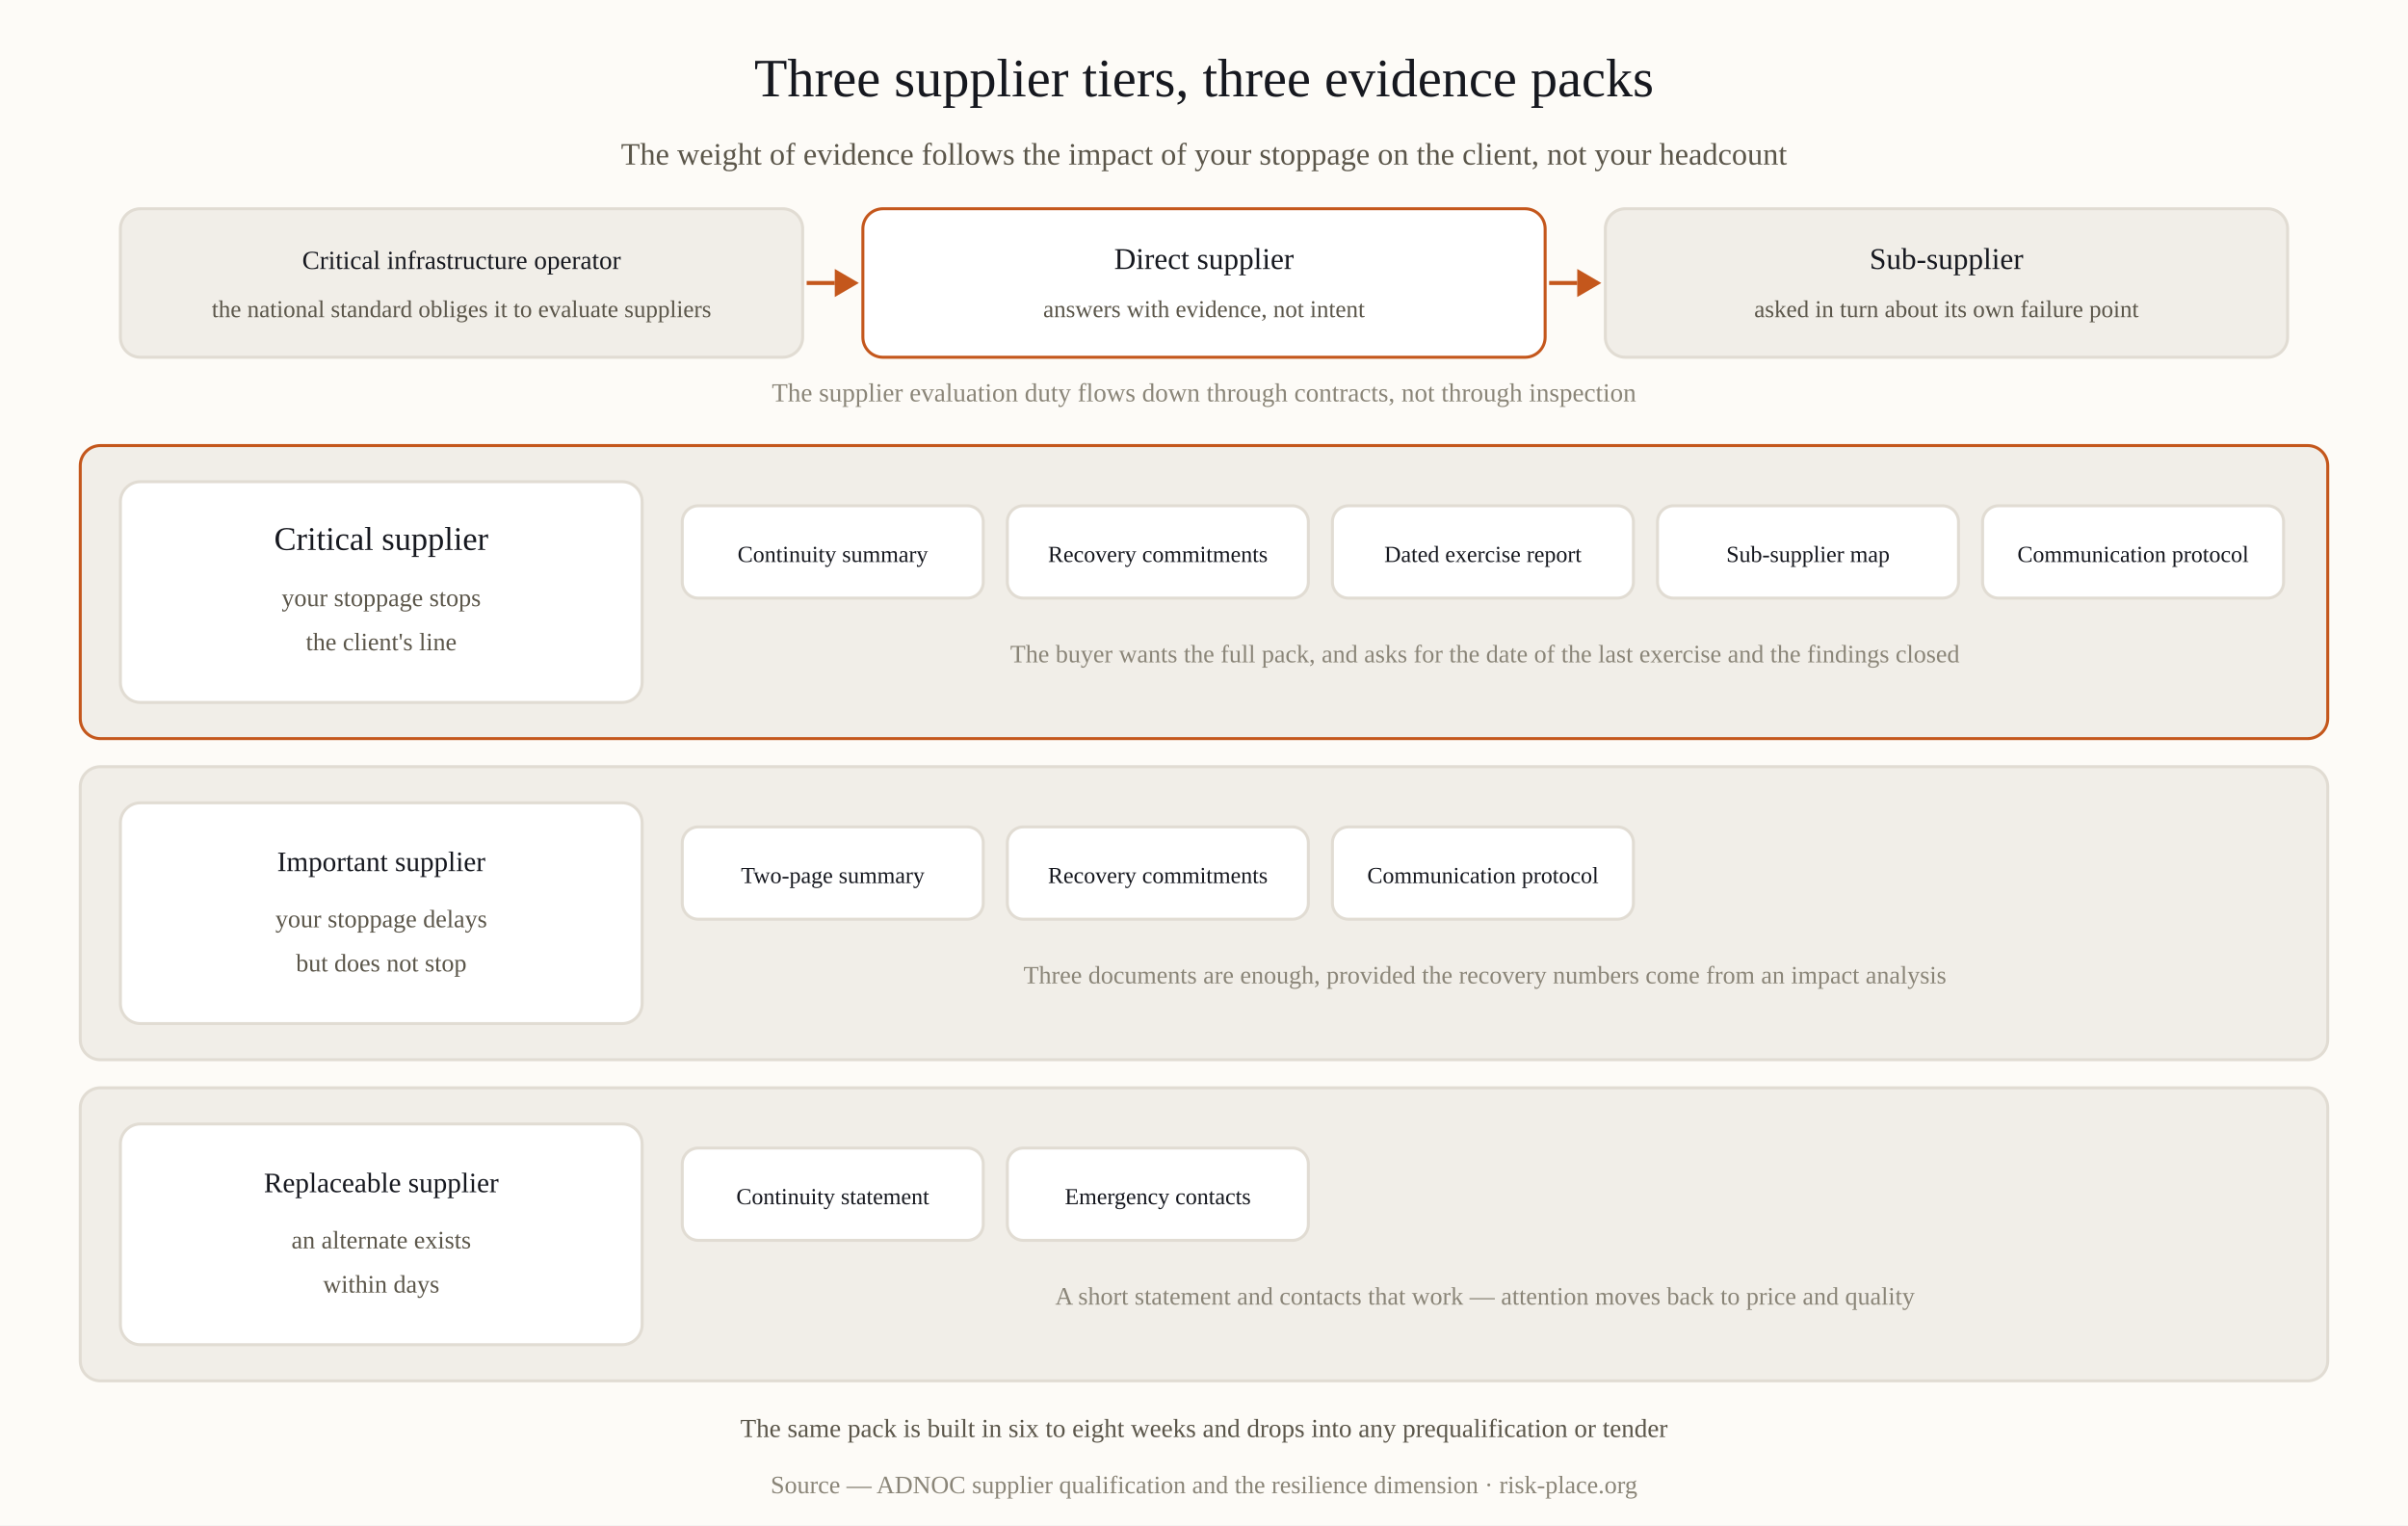
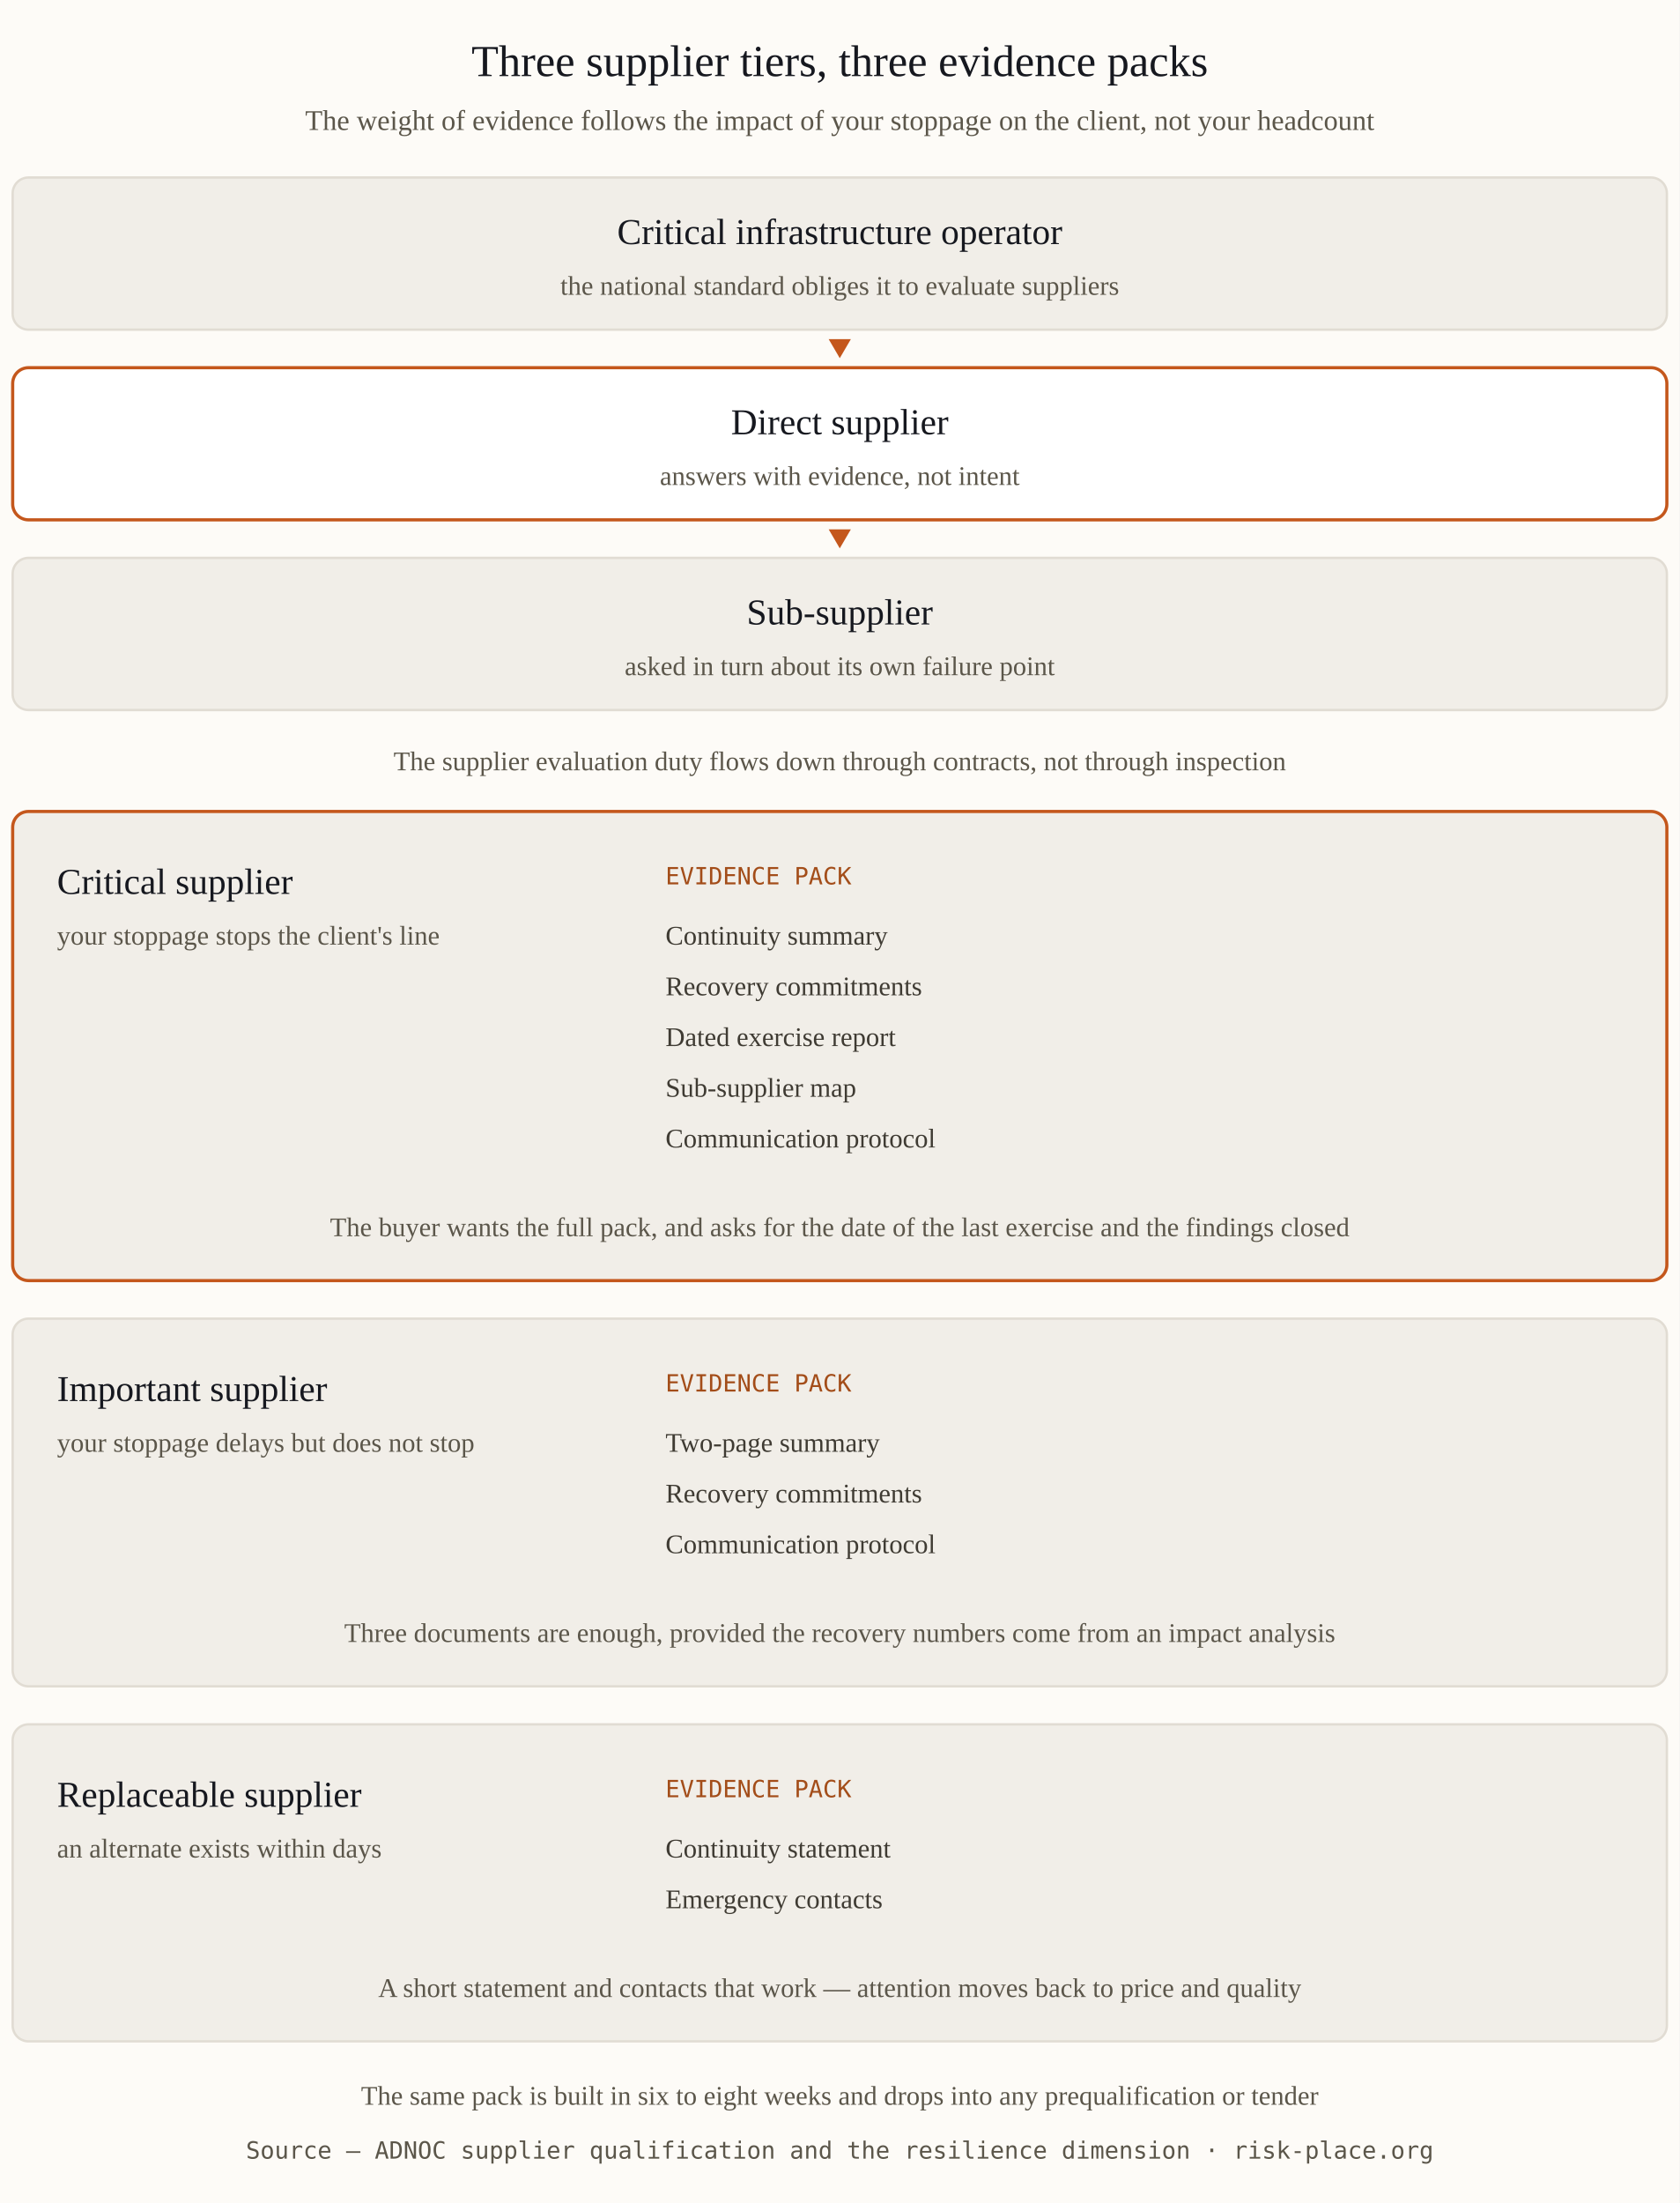
- <svg xmlns="http://www.w3.org/2000/svg" viewBox="0 0 1200 760" width="1200" height="760" role="img" aria-label="How the supplier evaluation duty flows down, and three tiers of continuity evidence">
-   <rect x="0" y="0" width="1200" height="760" fill="#FDFBF7" />
-   <text x="600" y="48" text-anchor="middle" font-family="Georgia,'Times New Roman',serif" font-size="27" fill="#16181F">Three supplier tiers, three evidence packs</text>
-   <text x="600" y="82" text-anchor="middle" font-family="Georgia,'Times New Roman',serif" font-size="15.5" fill="#5B564A">The weight of evidence follows the impact of your stoppage on the client, not your headcount</text>
-   <rect x="60" y="104" width="340" height="74" rx="10" fill="#F1EEE8" stroke="#E1DCD3" stroke-width="1.5" />
-   <text x="230" y="134" text-anchor="middle" font-family="Georgia,'Times New Roman',serif" font-size="13" fill="#16181F">Critical infrastructure operator</text>
-   <text x="230" y="158" text-anchor="middle" font-family="Georgia,'Times New Roman',serif" font-size="12" fill="#5B564A">the national standard obliges it to evaluate suppliers</text>
-   <line x1="402" y1="141" x2="416" y2="141" stroke="#C4571C" stroke-width="2" />
-   <polygon points="416,134 428,141 416,148" fill="#C4571C" />
-   <rect x="430" y="104" width="340" height="74" rx="10" fill="#FFFFFF" stroke="#C4571C" stroke-width="1.5" />
-   <text x="600" y="134" text-anchor="middle" font-family="Georgia,'Times New Roman',serif" font-size="15" fill="#16181F">Direct supplier</text>
-   <text x="600" y="158" text-anchor="middle" font-family="Georgia,'Times New Roman',serif" font-size="12" fill="#5B564A">answers with evidence, not intent</text>
-   <line x1="772" y1="141" x2="786" y2="141" stroke="#C4571C" stroke-width="2" />
-   <polygon points="786,134 798,141 786,148" fill="#C4571C" />
-   <rect x="800" y="104" width="340" height="74" rx="10" fill="#F1EEE8" stroke="#E1DCD3" stroke-width="1.5" />
-   <text x="970" y="134" text-anchor="middle" font-family="Georgia,'Times New Roman',serif" font-size="15" fill="#16181F">Sub-supplier</text>
-   <text x="970" y="158" text-anchor="middle" font-family="Georgia,'Times New Roman',serif" font-size="12" fill="#5B564A">asked in turn about its own failure point</text>
-   <text x="600" y="200" text-anchor="middle" font-family="Georgia,'Times New Roman',serif" font-size="13" fill="#8A8578">The supplier evaluation duty flows down through contracts, not through inspection</text>
-   <rect x="40" y="222" width="1120" height="146" rx="10" fill="#F1EEE8" stroke="#C4571C" stroke-width="1.5" />
-   <rect x="60" y="240" width="260" height="110" rx="10" fill="#FFFFFF" stroke="#E1DCD3" stroke-width="1.5" />
-   <text x="190" y="274" text-anchor="middle" font-family="Georgia,'Times New Roman',serif" font-size="16.5" fill="#16181F">Critical supplier</text>
-   <text x="190" y="302" text-anchor="middle" font-family="Georgia,'Times New Roman',serif" font-size="12.5" fill="#5B564A">your stoppage stops</text>
-   <text x="190" y="324" text-anchor="middle" font-family="Georgia,'Times New Roman',serif" font-size="12.5" fill="#5B564A">the client's line</text>
-   <rect x="340" y="252" width="150" height="46" rx="8" fill="#FFFFFF" stroke="#E1DCD3" stroke-width="1.5" />
-   <text x="415" y="280" text-anchor="middle" font-family="Georgia,'Times New Roman',serif" font-size="11.5" fill="#16181F">Continuity summary</text>
-   <rect x="502" y="252" width="150" height="46" rx="8" fill="#FFFFFF" stroke="#E1DCD3" stroke-width="1.5" />
-   <text x="577" y="280" text-anchor="middle" font-family="Georgia,'Times New Roman',serif" font-size="11.5" fill="#16181F">Recovery commitments</text>
-   <rect x="664" y="252" width="150" height="46" rx="8" fill="#FFFFFF" stroke="#E1DCD3" stroke-width="1.5" />
-   <text x="739" y="280" text-anchor="middle" font-family="Georgia,'Times New Roman',serif" font-size="11.5" fill="#16181F">Dated exercise report</text>
-   <rect x="826" y="252" width="150" height="46" rx="8" fill="#FFFFFF" stroke="#E1DCD3" stroke-width="1.5" />
-   <text x="901" y="280" text-anchor="middle" font-family="Georgia,'Times New Roman',serif" font-size="11.5" fill="#16181F">Sub-supplier map</text>
-   <rect x="988" y="252" width="150" height="46" rx="8" fill="#FFFFFF" stroke="#E1DCD3" stroke-width="1.5" />
-   <text x="1063" y="280" text-anchor="middle" font-family="Georgia,'Times New Roman',serif" font-size="11.5" fill="#16181F">Communication protocol</text>
-   <text x="740" y="330" text-anchor="middle" font-family="Georgia,'Times New Roman',serif" font-size="12.5" fill="#8A8578">The buyer wants the full pack, and asks for the date of the last exercise and the findings closed</text>
-   <rect x="40" y="382" width="1120" height="146" rx="10" fill="#F1EEE8" stroke="#E1DCD3" stroke-width="1.5" />
-   <rect x="60" y="400" width="260" height="110" rx="10" fill="#FFFFFF" stroke="#E1DCD3" stroke-width="1.5" />
-   <text x="190" y="434" text-anchor="middle" font-family="Georgia,'Times New Roman',serif" font-size="14" fill="#16181F">Important supplier</text>
-   <text x="190" y="462" text-anchor="middle" font-family="Georgia,'Times New Roman',serif" font-size="12.5" fill="#5B564A">your stoppage delays</text>
-   <text x="190" y="484" text-anchor="middle" font-family="Georgia,'Times New Roman',serif" font-size="12.5" fill="#5B564A">but does not stop</text>
-   <rect x="340" y="412" width="150" height="46" rx="8" fill="#FFFFFF" stroke="#E1DCD3" stroke-width="1.5" />
-   <text x="415" y="440" text-anchor="middle" font-family="Georgia,'Times New Roman',serif" font-size="11.5" fill="#16181F">Two-page summary</text>
-   <rect x="502" y="412" width="150" height="46" rx="8" fill="#FFFFFF" stroke="#E1DCD3" stroke-width="1.5" />
-   <text x="577" y="440" text-anchor="middle" font-family="Georgia,'Times New Roman',serif" font-size="11.5" fill="#16181F">Recovery commitments</text>
-   <rect x="664" y="412" width="150" height="46" rx="8" fill="#FFFFFF" stroke="#E1DCD3" stroke-width="1.5" />
-   <text x="739" y="440" text-anchor="middle" font-family="Georgia,'Times New Roman',serif" font-size="11.5" fill="#16181F">Communication protocol</text>
-   <text x="740" y="490" text-anchor="middle" font-family="Georgia,'Times New Roman',serif" font-size="12.5" fill="#8A8578">Three documents are enough, provided the recovery numbers come from an impact analysis</text>
-   <rect x="40" y="542" width="1120" height="146" rx="10" fill="#F1EEE8" stroke="#E1DCD3" stroke-width="1.5" />
-   <rect x="60" y="560" width="260" height="110" rx="10" fill="#FFFFFF" stroke="#E1DCD3" stroke-width="1.5" />
-   <text x="190" y="594" text-anchor="middle" font-family="Georgia,'Times New Roman',serif" font-size="14" fill="#16181F">Replaceable supplier</text>
-   <text x="190" y="622" text-anchor="middle" font-family="Georgia,'Times New Roman',serif" font-size="12.5" fill="#5B564A">an alternate exists</text>
-   <text x="190" y="644" text-anchor="middle" font-family="Georgia,'Times New Roman',serif" font-size="12.5" fill="#5B564A">within days</text>
-   <rect x="340" y="572" width="150" height="46" rx="8" fill="#FFFFFF" stroke="#E1DCD3" stroke-width="1.5" />
-   <text x="415" y="600" text-anchor="middle" font-family="Georgia,'Times New Roman',serif" font-size="11.5" fill="#16181F">Continuity statement</text>
-   <rect x="502" y="572" width="150" height="46" rx="8" fill="#FFFFFF" stroke="#E1DCD3" stroke-width="1.5" />
-   <text x="577" y="600" text-anchor="middle" font-family="Georgia,'Times New Roman',serif" font-size="11.5" fill="#16181F">Emergency contacts</text>
-   <text x="740" y="650" text-anchor="middle" font-family="Georgia,'Times New Roman',serif" font-size="12.5" fill="#8A8578">A short statement and contacts that work — attention moves back to price and quality</text>
-   <text x="600" y="716" text-anchor="middle" font-family="Georgia,'Times New Roman',serif" font-size="13" fill="#5B564A">The same pack is built in six to eight weeks and drops into any prequalification or tender</text>
-   <text x="600" y="744" text-anchor="middle" font-family="Georgia,'Times New Roman',serif" font-size="12.5" fill="#8A8578">Source — ADNOC supplier qualification and the resilience dimension · risk-place.org</text>
+ <svg xmlns="http://www.w3.org/2000/svg" viewBox="0 0 1060 1390" width="1060" height="1390" role="img" aria-label="How the supplier evaluation duty flows down, and three tiers of continuity evidence">
+   <rect x="0" y="0" width="1060" height="1390" rx="0" fill="#FDFBF7" />
+   <text x="530" y="48" text-anchor="middle" font-family="Georgia, 'Times New Roman', serif" font-size="28" fill="#16181F">Three supplier tiers, three evidence packs</text>
+   <text x="530" y="82" text-anchor="middle" font-family="Georgia, 'Times New Roman', serif" font-size="18" fill="#5B564A">The weight of evidence follows the impact of your stoppage on the client, not your headcount</text>
+   <rect x="8" y="112" width="1044" height="96" rx="10" fill="#F1EEE8" stroke="#E1DCD3" stroke-width="1.5" />
+   <text x="530" y="154" text-anchor="middle" font-family="Georgia, 'Times New Roman', serif" font-size="23" fill="#16181F">Critical infrastructure operator</text>
+   <text x="530" y="186" text-anchor="middle" font-family="Georgia, 'Times New Roman', serif" font-size="17" fill="#5B564A">the national standard obliges it to evaluate suppliers</text>
+   <polygon points="523,214 537,214 530,226" fill="#C4571C" />
+   <rect x="8" y="232" width="1044" height="96" rx="10" fill="#FFFFFF" stroke="#C4571C" stroke-width="2" />
+   <text x="530" y="274" text-anchor="middle" font-family="Georgia, 'Times New Roman', serif" font-size="23" fill="#16181F">Direct supplier</text>
+   <text x="530" y="306" text-anchor="middle" font-family="Georgia, 'Times New Roman', serif" font-size="17" fill="#5B564A">answers with evidence, not intent</text>
+   <polygon points="523,334 537,334 530,346" fill="#C4571C" />
+   <rect x="8" y="352" width="1044" height="96" rx="10" fill="#F1EEE8" stroke="#E1DCD3" stroke-width="1.5" />
+   <text x="530" y="394" text-anchor="middle" font-family="Georgia, 'Times New Roman', serif" font-size="23" fill="#16181F">Sub-supplier</text>
+   <text x="530" y="426" text-anchor="middle" font-family="Georgia, 'Times New Roman', serif" font-size="17" fill="#5B564A">asked in turn about its own failure point</text>
+   <text x="530" y="486" text-anchor="middle" font-family="Georgia, 'Times New Roman', serif" font-size="17" fill="#5B564A">The supplier evaluation duty flows down through contracts, not through inspection</text>
+   <rect x="8" y="512" width="1044" height="296" rx="10" fill="#F1EEE8" stroke="#C4571C" stroke-width="2" />
+   <text x="36" y="564" font-family="Georgia, 'Times New Roman', serif" font-size="23" fill="#16181F">Critical supplier</text>
+   <text x="36" y="596" font-family="Georgia, 'Times New Roman', serif" font-size="17" fill="#5B564A">your stoppage stops the client's line</text>
+   <text x="420" y="558" font-family="Consolas, monospace" font-size="15" fill="#A34D19">EVIDENCE PACK</text>
+   <text x="420" y="596" font-family="Georgia, 'Times New Roman', serif" font-size="17" fill="#3F3B33">Continuity summary</text>
+   <text x="420" y="628" font-family="Georgia, 'Times New Roman', serif" font-size="17" fill="#3F3B33">Recovery commitments</text>
+   <text x="420" y="660" font-family="Georgia, 'Times New Roman', serif" font-size="17" fill="#3F3B33">Dated exercise report</text>
+   <text x="420" y="692" font-family="Georgia, 'Times New Roman', serif" font-size="17" fill="#3F3B33">Sub-supplier map</text>
+   <text x="420" y="724" font-family="Georgia, 'Times New Roman', serif" font-size="17" fill="#3F3B33">Communication protocol</text>
+   <text x="530" y="780" text-anchor="middle" font-family="Georgia, 'Times New Roman', serif" font-size="17" fill="#5B564A">The buyer wants the full pack, and asks for the date of the last exercise and the findings closed</text>
+   <rect x="8" y="832" width="1044" height="232" rx="10" fill="#F1EEE8" stroke="#E1DCD3" stroke-width="1.5" />
+   <text x="36" y="884" font-family="Georgia, 'Times New Roman', serif" font-size="23" fill="#16181F">Important supplier</text>
+   <text x="36" y="916" font-family="Georgia, 'Times New Roman', serif" font-size="17" fill="#5B564A">your stoppage delays but does not stop</text>
+   <text x="420" y="878" font-family="Consolas, monospace" font-size="15" fill="#A34D19">EVIDENCE PACK</text>
+   <text x="420" y="916" font-family="Georgia, 'Times New Roman', serif" font-size="17" fill="#3F3B33">Two-page summary</text>
+   <text x="420" y="948" font-family="Georgia, 'Times New Roman', serif" font-size="17" fill="#3F3B33">Recovery commitments</text>
+   <text x="420" y="980" font-family="Georgia, 'Times New Roman', serif" font-size="17" fill="#3F3B33">Communication protocol</text>
+   <text x="530" y="1036" text-anchor="middle" font-family="Georgia, 'Times New Roman', serif" font-size="17" fill="#5B564A">Three documents are enough, provided the recovery numbers come from an impact analysis</text>
+   <rect x="8" y="1088" width="1044" height="200" rx="10" fill="#F1EEE8" stroke="#E1DCD3" stroke-width="1.5" />
+   <text x="36" y="1140" font-family="Georgia, 'Times New Roman', serif" font-size="23" fill="#16181F">Replaceable supplier</text>
+   <text x="36" y="1172" font-family="Georgia, 'Times New Roman', serif" font-size="17" fill="#5B564A">an alternate exists within days</text>
+   <text x="420" y="1134" font-family="Consolas, monospace" font-size="15" fill="#A34D19">EVIDENCE PACK</text>
+   <text x="420" y="1172" font-family="Georgia, 'Times New Roman', serif" font-size="17" fill="#3F3B33">Continuity statement</text>
+   <text x="420" y="1204" font-family="Georgia, 'Times New Roman', serif" font-size="17" fill="#3F3B33">Emergency contacts</text>
+   <text x="530" y="1260" text-anchor="middle" font-family="Georgia, 'Times New Roman', serif" font-size="17" fill="#5B564A">A short statement and contacts that work — attention moves back to price and quality</text>
+   <text x="530" y="1328" text-anchor="middle" font-family="Georgia, 'Times New Roman', serif" font-size="17" fill="#5B564A">The same pack is built in six to eight weeks and drops into any prequalification or tender</text>
+   <text x="530" y="1362" text-anchor="middle" font-family="Consolas, monospace" font-size="15" fill="#5B564A">Source — ADNOC supplier qualification and the resilience dimension · risk-place.org</text>
</svg>
